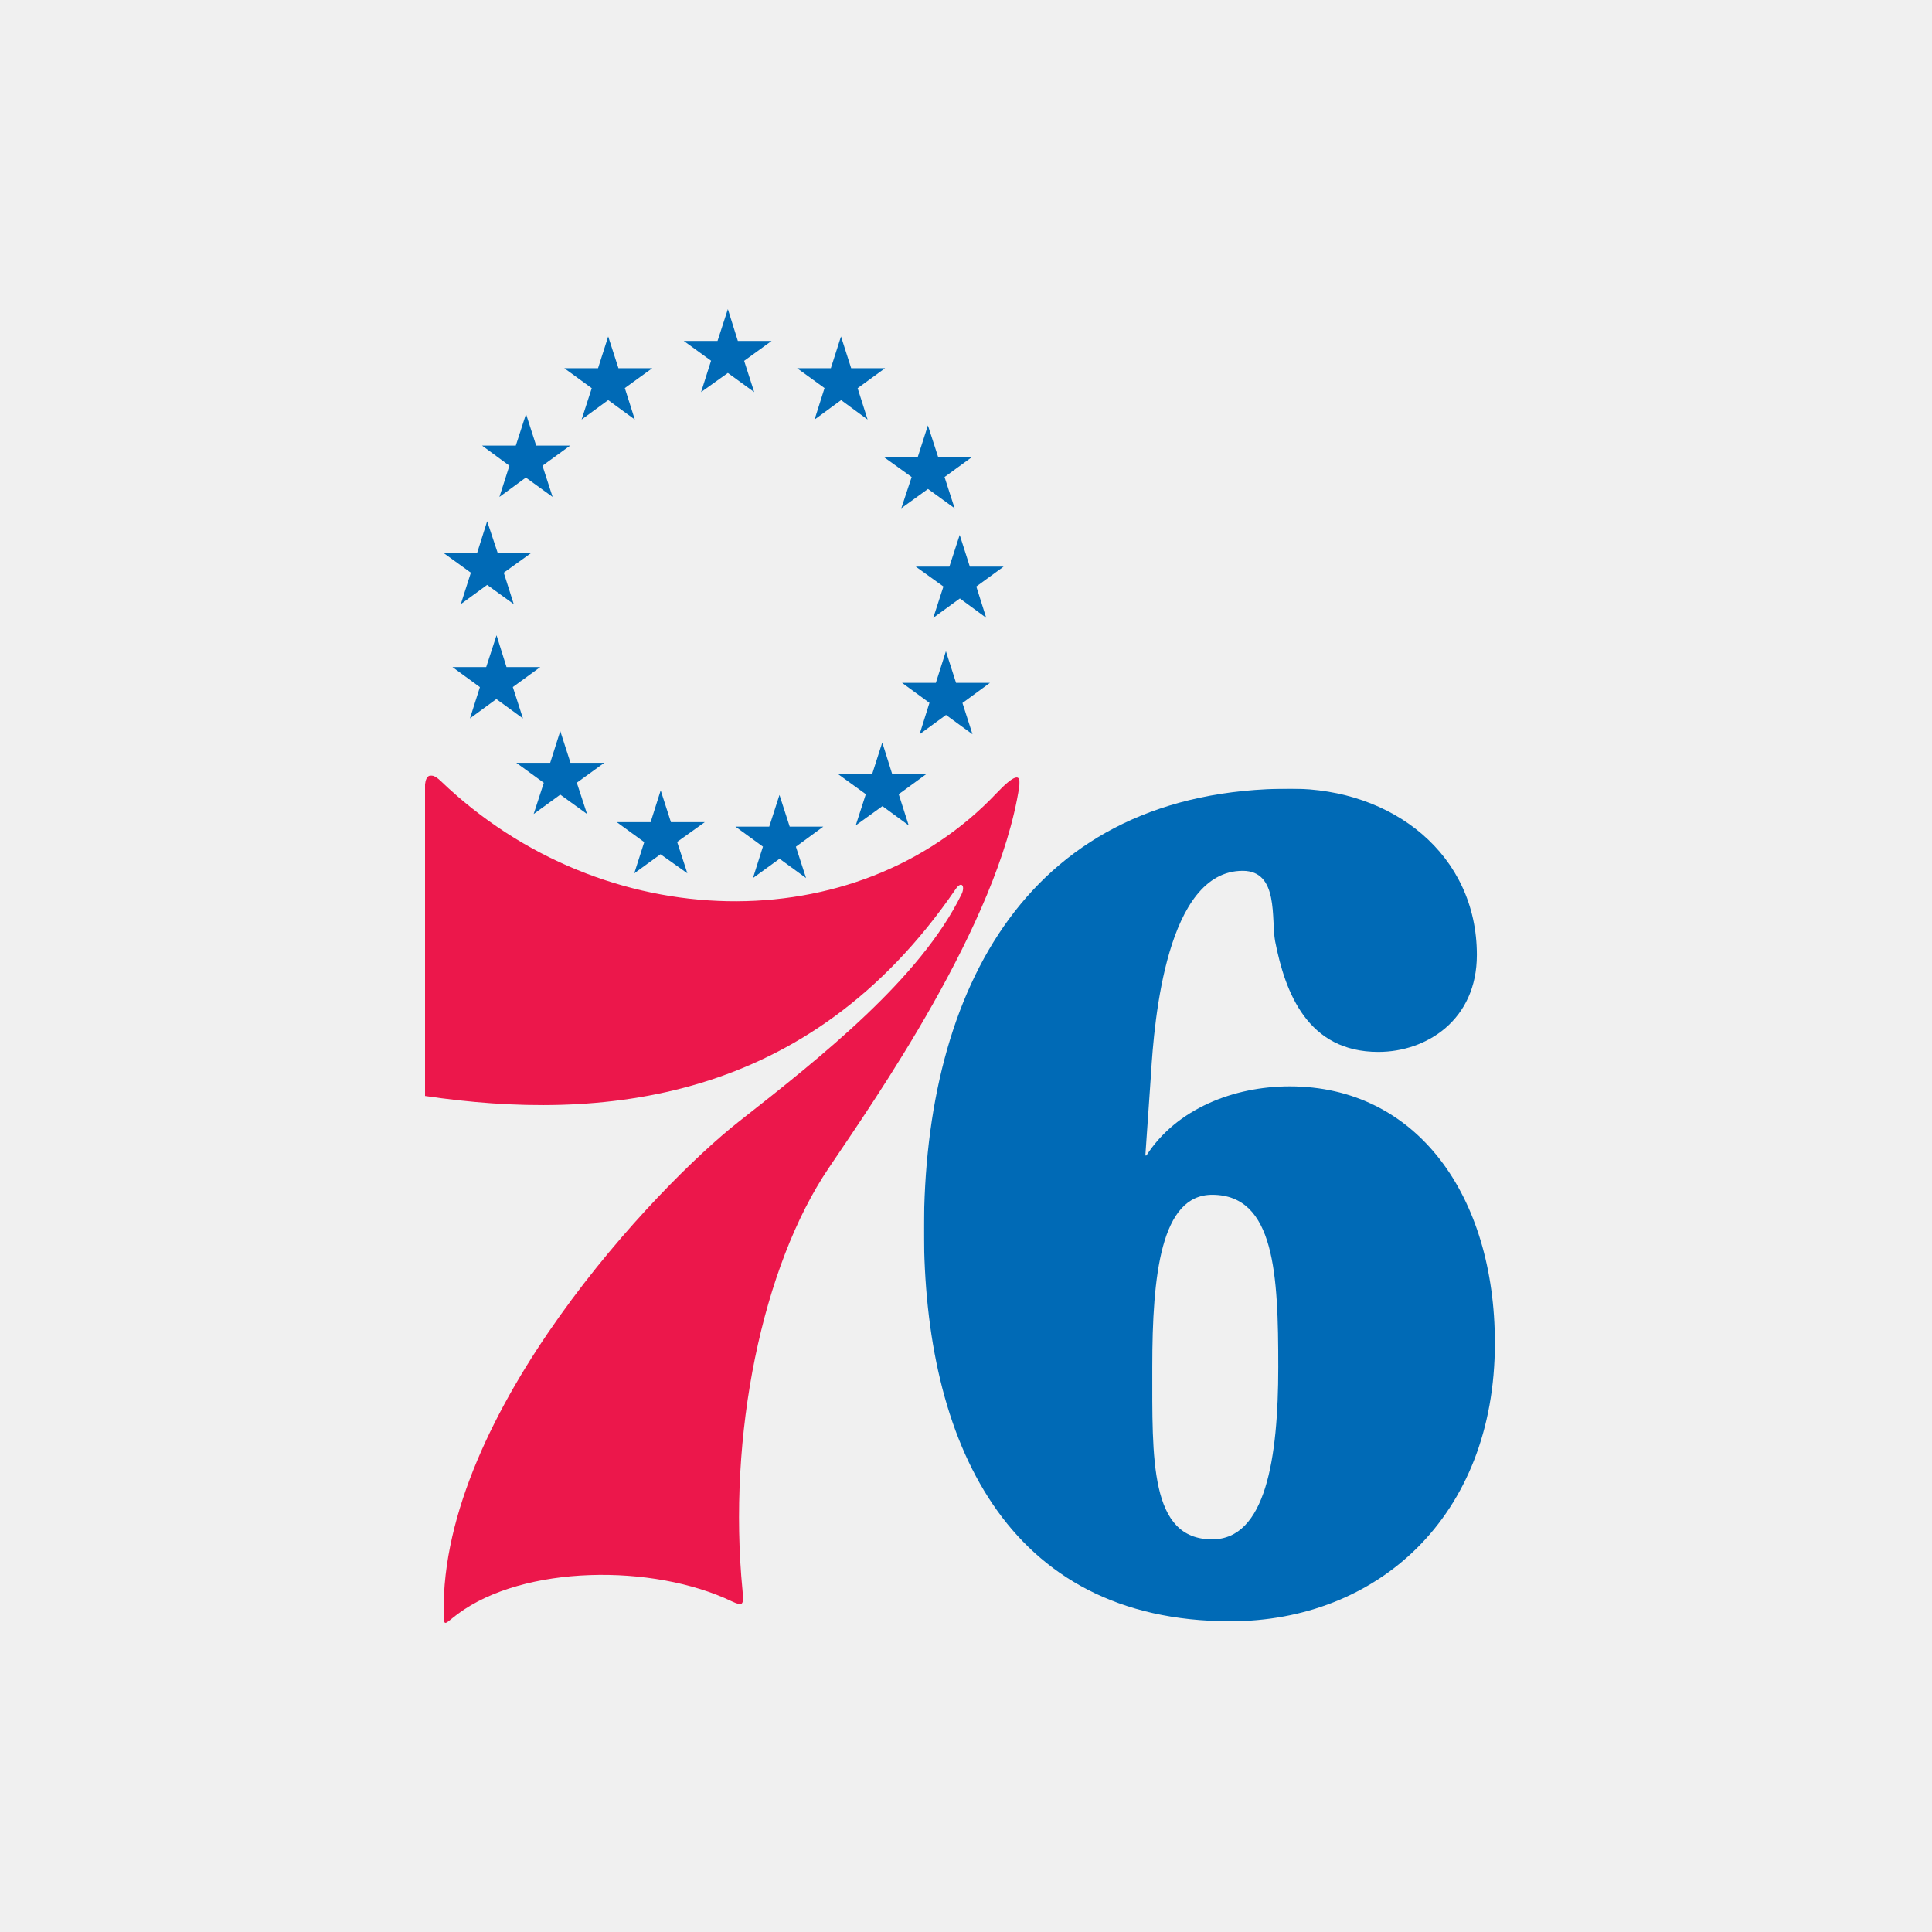
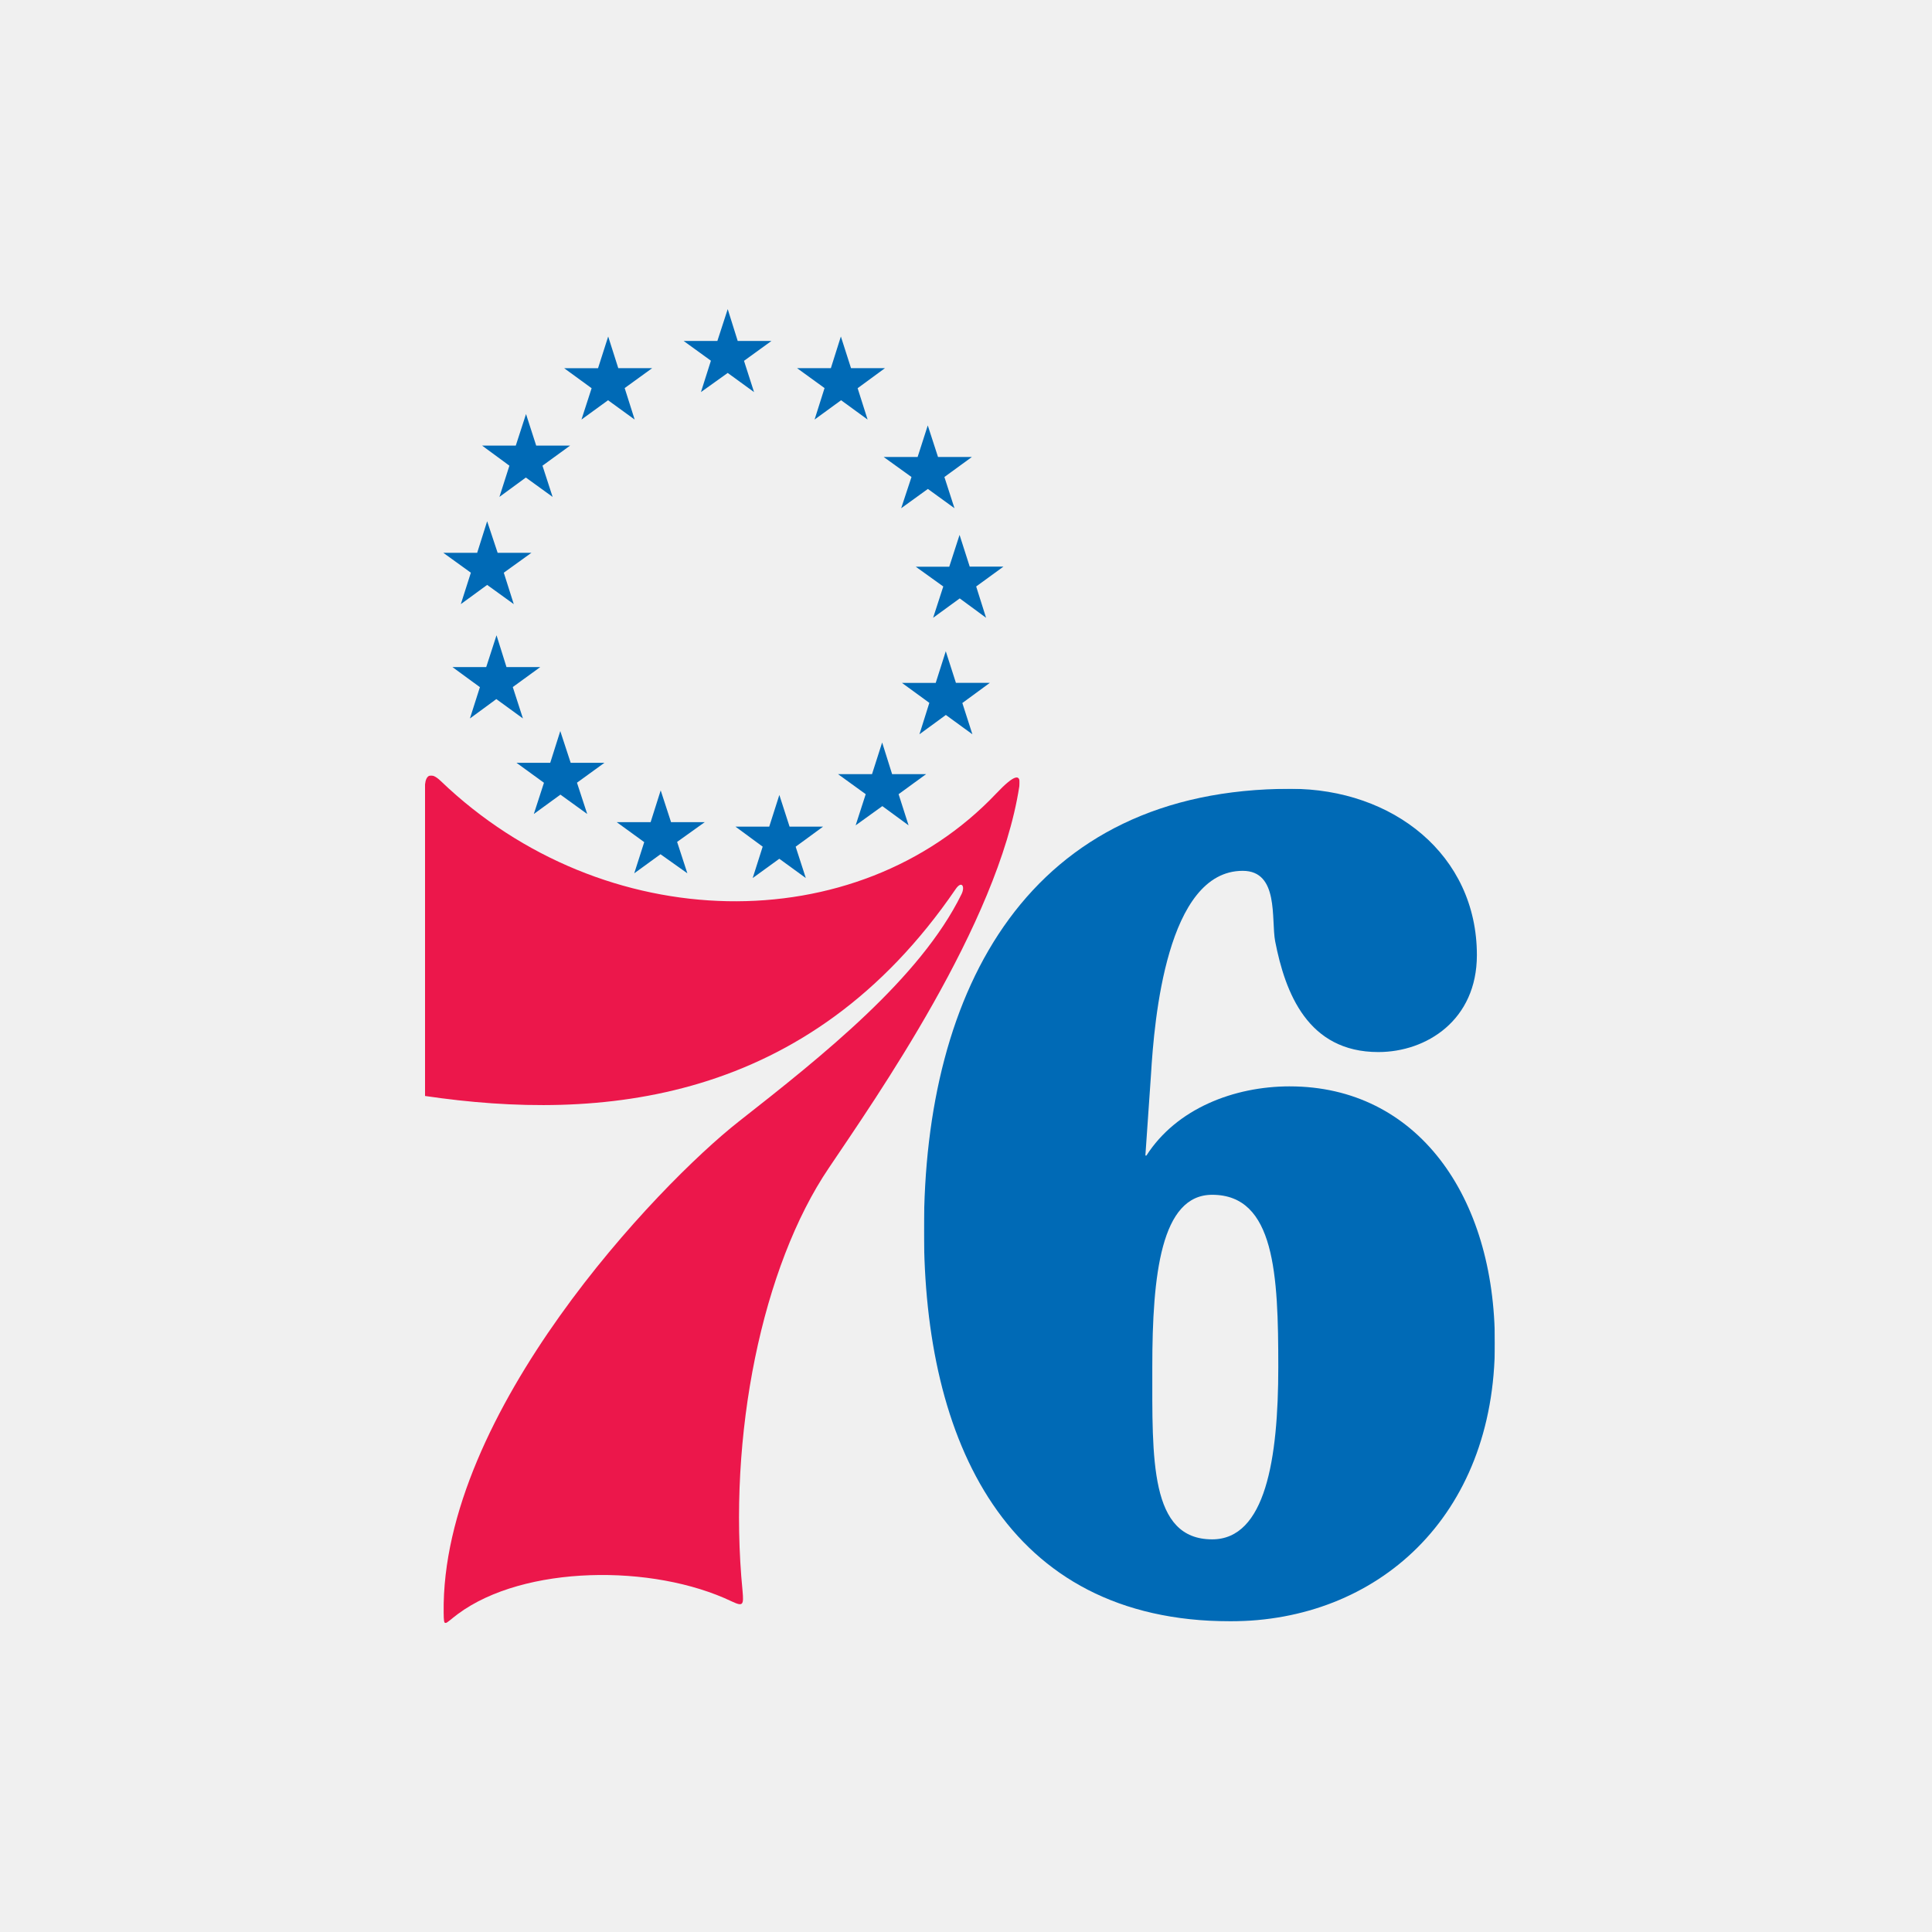
- <svg xmlns="http://www.w3.org/2000/svg" xmlns:xlink="http://www.w3.org/1999/xlink" width="150px" height="150px" viewBox="0 0 150 150" version="1.1">
+ <svg xmlns="http://www.w3.org/2000/svg" xmlns:xlink="http://www.w3.org/1999/xlink" width="150" height="150">
  <defs>
-     <polygon id="path-1" points="0.103 0.043 44.43 0.043 44.43 64.687 0.103 64.687" />
-     <polygon id="path-3" points="0 0.079 46.163 0.079 46.163 65.875 0 65.875" />
-     <polygon id="path-5" points="0.063 0 6.883 0 6.883 6.442 0.063 6.442" />
+     <path id="A" d="M.103.043H44.43v64.644H.103z" />
+     <path id="B" d="M0 .08h46.163v65.796H0z" />
+     <path id="C" d="M.063 0h6.82v6.442H.063z" />
  </defs>
-   <g id="PHI" stroke="none" stroke-width="1" fill="none" fill-rule="evenodd">
-     <g id="Group" transform="translate(33, 24)">
-       <g id="Group-3" transform="translate(38.6316, 37.1875)">
-         <mask id="mask-2" fill="white">
-           <use xlink:href="#path-1" />
-         </mask>
-         <g id="Clip-2" />
-         <path d="M22.479,58.327 C17.624,58.327 17.831,52.112 17.831,44.944 C17.831,37.771 18.511,31.575 22.479,31.575 C27.352,31.575 27.613,37.771 27.613,44.944 C27.613,52.112 26.612,58.327 22.479,58.327 M28.506,23.157 C24.164,23.157 19.716,24.891 17.375,28.526 L17.293,28.526 L17.2,28.526 L17.293,28.526 L17.729,22.235 C17.981,17.983 18.948,6.423 24.85,6.423 C27.686,6.423 27.049,10.184 27.369,11.892 C28.15,15.894 29.896,20.482 35.38,20.482 C39.116,20.482 43.032,18.009 43.032,12.954 C43.032,5.16 36.509,0.043 28.594,0.043 C8.264,0.043 0.103,15.546 0.103,34.318 C0.103,50.617 6.441,64.687 23.901,64.687 C35.238,64.687 44.43,56.631 44.43,43.091 C44.43,31.651 38.373,23.157 28.506,23.157" id="Fill-1" fill="#006AB6" mask="url(#mask-2)" />
-       </g>
-       <g id="Group-6" transform="translate(0, 36.125)">
-         <mask id="mask-4" fill="white">
-           <use xlink:href="#path-3" />
-         </mask>
-         <g id="Clip-5" />
-         <path d="M-1.77209192e-05,0.773 L-1.77209192e-05,24.966 C13.562,26.965 29.749,25.638 41.191,8.915 C41.67,8.204 41.954,8.703 41.645,9.324 C38.448,15.828 30.888,21.838 24.352,26.965 C18.069,31.889 1.225,49.556 1.446,65.09 C1.462,66.283 1.5,65.955 2.55,65.175 C7.665,61.382 17.677,61.261 23.826,64.206 C24.69,64.608 24.752,64.487 24.651,63.379 C23.47,51.336 26.18,38.181 31.35,30.549 C34.905,25.255 44.484,11.641 46.134,0.956 C46.304,-0.152 45.734,0.02 44.35,1.479 C33.497,12.932 13.881,12.653 1.225,0.518 C0.425,-0.252 0.07,0.093 -1.77209192e-05,0.773" id="Fill-4" fill="#EC174B" mask="url(#mask-4)" />
-       </g>
-       <g id="Group-9" transform="translate(20.02464, 0)">
-         <mask id="mask-6" fill="white">
-           <use xlink:href="#path-5" />
-         </mask>
-         <g id="Clip-8" />
-       </g>
-       <polygon id="Fill-7" fill="#006AB6" points="23.511 -3.54166667e-05 24.286 2.471 26.908 2.471 24.775 4.016 25.556 6.442 23.511 4.956 21.432 6.442 22.207 4.006 20.087 2.471 22.709 2.471" />
-       <polygon id="Fill-10" fill="#006AB6" points="39.042 9.031 39.837 11.482 42.467 11.482 40.334 13.037 41.115 15.46 39.05 13.963 36.978 15.46 37.78 13.037 35.619 11.482 38.255 11.482" />
-       <polygon id="Fill-12" fill="#006AB6" points="32.295 2.125 33.084 4.586 35.719 4.586 33.586 6.14 34.36 8.574 32.302 7.064 30.243 8.574 31.017 6.13 28.885 4.586 31.507 4.586" />
-       <polygon id="Fill-14" fill="#006AB6" points="41.511 17.531 42.298 19.992 44.921 19.992 42.801 21.536 43.569 23.967 41.524 22.463 39.459 23.967 40.247 21.536 38.1 19.992 40.709 19.992" />
-       <polygon id="Fill-16" fill="#006AB6" points="40.44 26.562 41.228 29.017 43.857 29.017 41.725 30.581 42.505 33.008 40.447 31.508 38.396 33.008 39.163 30.568 37.037 29.017 39.659 29.017" />
-       <polygon id="Fill-18" fill="#006AB6" points="35.499 33.646 36.273 36.107 38.909 36.107 36.776 37.662 37.551 40.082 35.513 38.588 33.44 40.082 34.222 37.662 32.075 36.107 34.711 36.107" />
-       <polygon id="Fill-20" fill="#006AB6" points="27.518 37.719 28.312 40.18 30.921 40.18 28.794 41.738 29.582 44.172 27.525 42.674 25.459 44.172 26.234 41.734 24.1 40.18 26.723 40.18" />
-       <polygon id="Fill-22" fill="#006AB6" points="7.84 8.146 7.046 10.597 4.43 10.597 6.549 12.158 5.775 14.582 7.827 13.078 9.905 14.582 9.118 12.158 11.264 10.597 8.629 10.597" />
-       <polygon id="Fill-24" fill="#006AB6" points="14.22 2.125 13.432 4.586 10.81 4.586 12.943 6.14 12.155 8.574 14.22 7.064 16.286 8.574 15.511 6.13 17.643 4.586 15.015 4.586" />
-       <polygon id="Fill-26" fill="#006AB6" points="4.822 16.469 4.047 18.919 1.418 18.919 3.558 20.464 2.777 22.904 4.822 21.411 6.887 22.904 6.112 20.464 8.26 18.919 5.637 18.919" />
-       <polygon id="Fill-28" fill="#006AB6" points="5.551 25.323 4.749 27.791 2.127 27.791 4.26 29.349 3.486 31.779 5.537 30.275 7.602 31.779 6.815 29.342 8.947 27.791 6.325 27.791" />
-       <polygon id="Fill-30" fill="#006AB6" points="10.499 32.76 9.717 35.225 7.088 35.225 9.221 36.776 8.434 39.2 10.499 37.696 12.578 39.2 11.783 36.769 13.916 35.225 11.293 35.225" />
-       <polygon id="Fill-32" fill="#006AB6" points="18.296 37.365 17.514 39.832 14.886 39.832 17.018 41.383 16.244 43.804 18.282 42.324 20.367 43.804 19.572 41.366 21.719 39.832 19.091 39.832" />
+   <g transform="translate(33 24)" fill="none" fill-rule="evenodd">
+     <g transform="translate(38.632 37.188)">
+       <mask id="D" fill="#fff">
+         <use xlink:href="#A" />
+       </mask>
+       <path d="M22.48 58.327c-4.855 0-4.648-6.215-4.648-13.382 0-7.173.68-13.37 4.648-13.37 4.873 0 5.134 6.196 5.134 13.37 0 7.168-1 13.382-5.134 13.382m6.027-35.17c-4.342 0-8.8 1.734-11.13 5.37h-.082l.436-6.292c.253-4.25 1.22-15.812 7.12-15.812 2.836 0 2.2 3.762 2.52 5.47.78 4 2.526 8.6 8.01 8.6 3.736 0 7.652-2.473 7.652-7.528 0-7.794-6.523-12.91-14.438-12.91C8.264.043.103 15.546.103 34.318c0 16.3 6.338 30.37 23.798 30.37 11.337 0 20.53-8.056 20.53-21.596 0-11.44-6.056-19.934-15.923-19.934" fill="#006ab6" mask="url(#D)" />
    </g>
+     <g transform="translate(0 36.125)">
+       <mask id="E" fill="#fff">
+         <use xlink:href="#B" />
+       </mask>
+       <path d="M0 .773v24.193c13.562 2 29.75.672 41.19-16.052.48-.71.763-.21.454.4-3.197 6.503-10.757 12.514-17.293 17.64C18.07 31.89 1.225 49.556 1.446 65.1c.016 1.193.054.866 1.104.085 5.115-3.793 15.127-3.914 21.276-.97.864.402.926.28.825-.827-1.18-12.043 1.53-25.198 6.698-32.83C34.905 25.255 44.484 11.64 46.134.956c.17-1.108-.4-.936-1.784.523C33.497 12.932 13.88 12.653 1.225.518.425-.252.07.093 0 .773" fill="#ec174b" mask="url(#E)" />
+     </g>
+     <mask fill="#fff" transform="translate(20.025)">
+       <use xlink:href="#C" />
+     </mask>
+     <path d="M23.5 0l.775 2.47h2.622l-2.133 1.545.78 2.427-2.045-1.487-2.078 1.487.774-2.437-2.12-1.535h2.622zm15.532 9.03l.795 2.45h2.63l-2.134 1.555.782 2.423-2.065-1.497-2.072 1.497.8-2.423-2.16-1.555h2.636zm-6.747-6.905l.788 2.46h2.635L33.586 6.14l.774 2.434-2.058-1.5-2.058 1.5.774-2.444-2.132-1.545h2.622zM41.5 17.53l.788 2.46h2.622l-2.12 1.544.768 2.43-2.045-1.504-2.065 1.504.788-2.43L38.1 20h2.6zm-1.07 9.033l.788 2.455h2.63l-2.132 1.564.78 2.427-2.06-1.5-2.05 1.5.767-2.44-2.126-1.55h2.622zm-4.94 7.083l.774 2.46H38.9l-2.133 1.554.775 2.42-2.038-1.493-2.072 1.493.782-2.42-2.147-1.554h2.636zm-7.982 4.074l.794 2.46h2.6l-2.127 1.558.788 2.433-2.058-1.497-2.066 1.497.775-2.438L24.1 40.18h2.623zM7.84 8.146l-.795 2.45H4.43l2.12 1.56-.775 2.424 2.052-1.504 2.078 1.504-.787-2.424 2.146-1.56H8.63zm6.38-6.02l-.788 2.46H10.8l2.133 1.555-.788 2.434 2.064-1.5 2.066 1.5L15.5 6.13l2.133-1.545h-2.63zM4.822 16.47l-.774 2.45h-2.63l2.14 1.545-.78 2.44 2.045-1.493 2.066 1.493-.775-2.44L8.26 18.92H5.637zm.728 8.853l-.8 2.468H2.127l2.133 1.56-.775 2.43 2.05-1.504L7.6 31.78l-.788-2.437 2.132-1.55h-2.62zm4.95 7.437l-.78 2.464H7.1l2.133 1.55-.787 2.424 2.065-1.503 2.08 1.503-.795-2.43 2.133-1.545h-2.622zm7.796 4.605l-.782 2.468h-2.63l2.133 1.55-.774 2.42 2.038-1.48 2.085 1.48-.795-2.438 2.147-1.534H19.1z" fill="#006ab6" />
  </g>
</svg>
